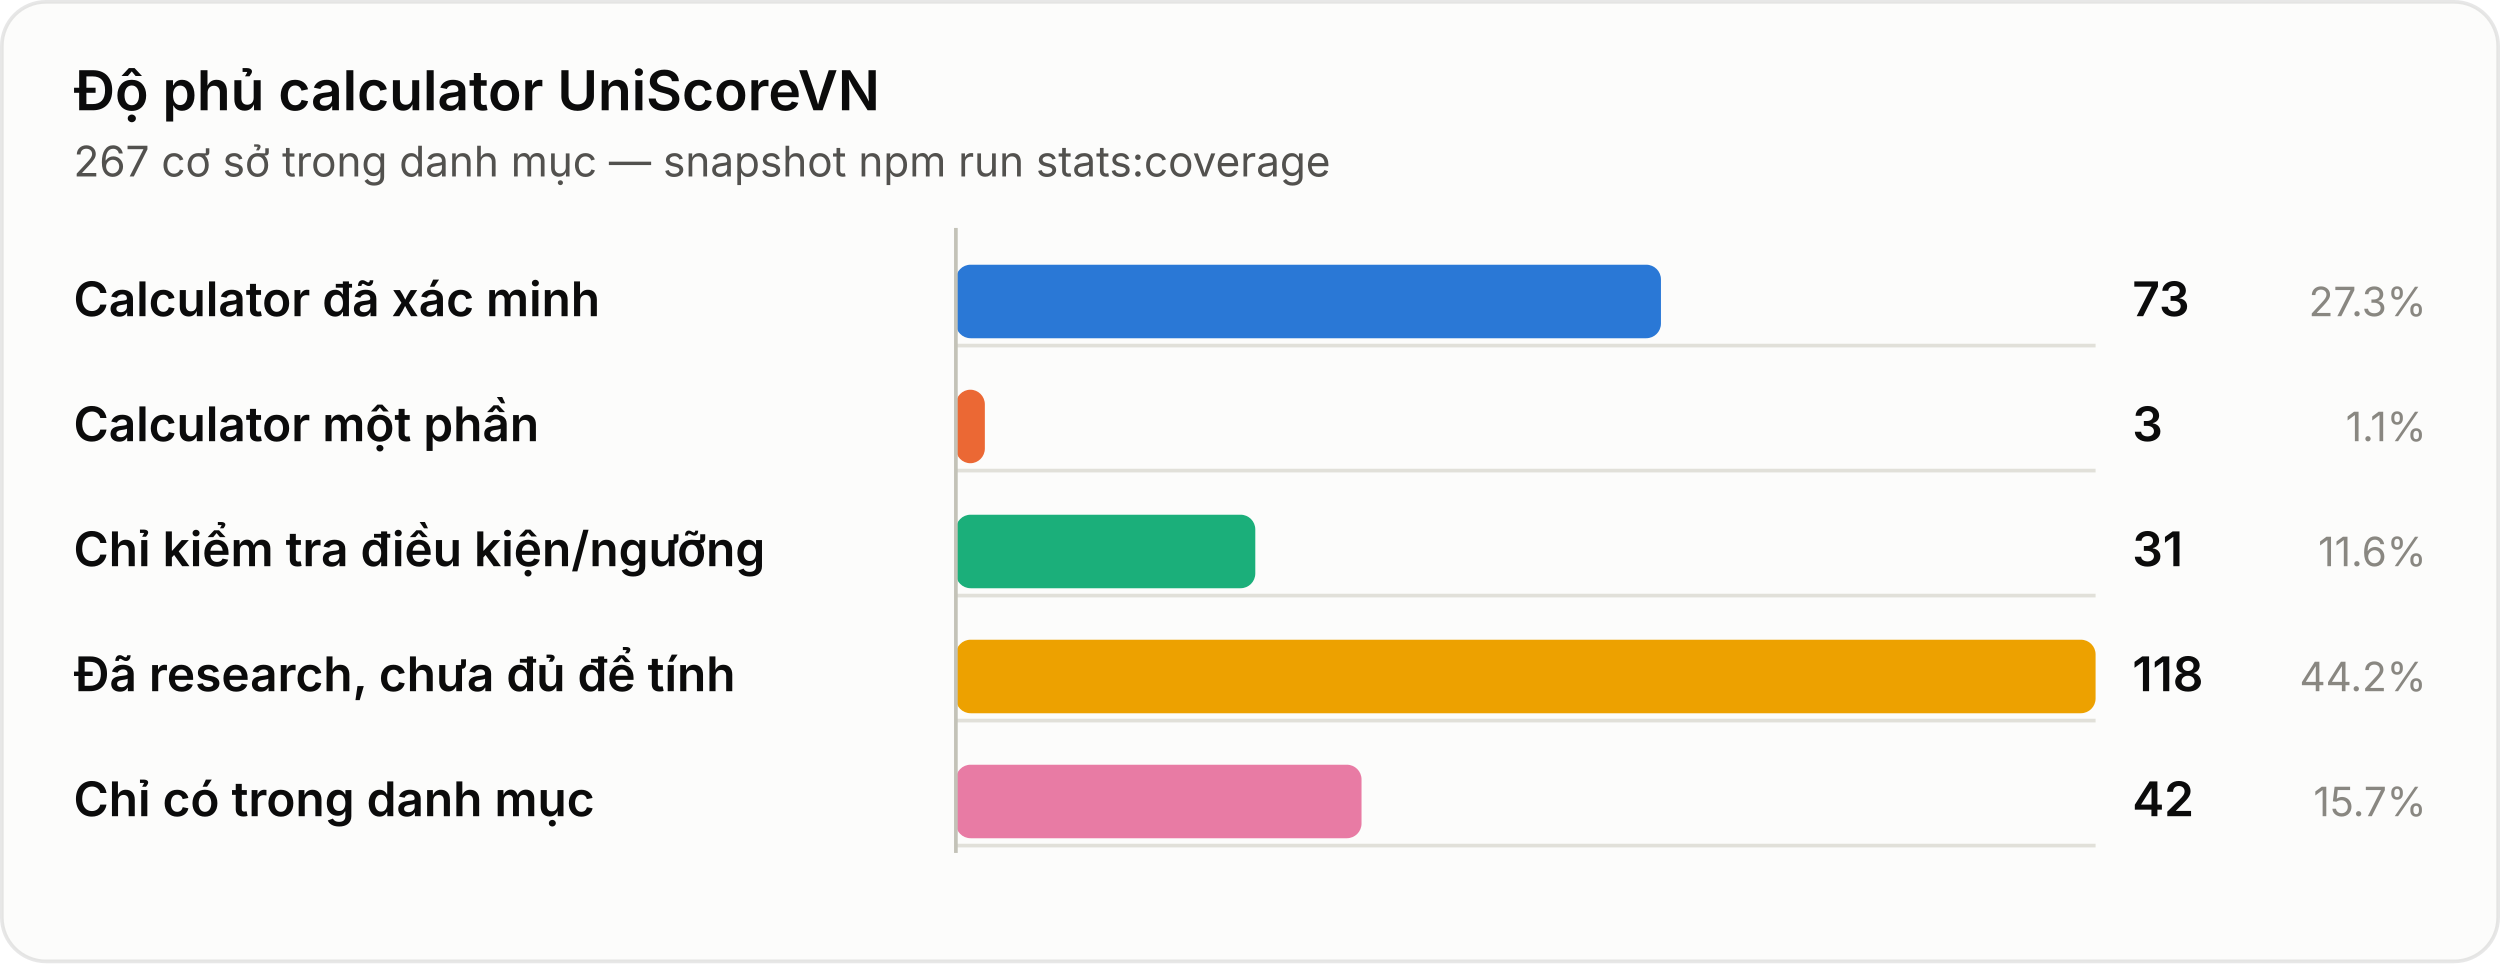
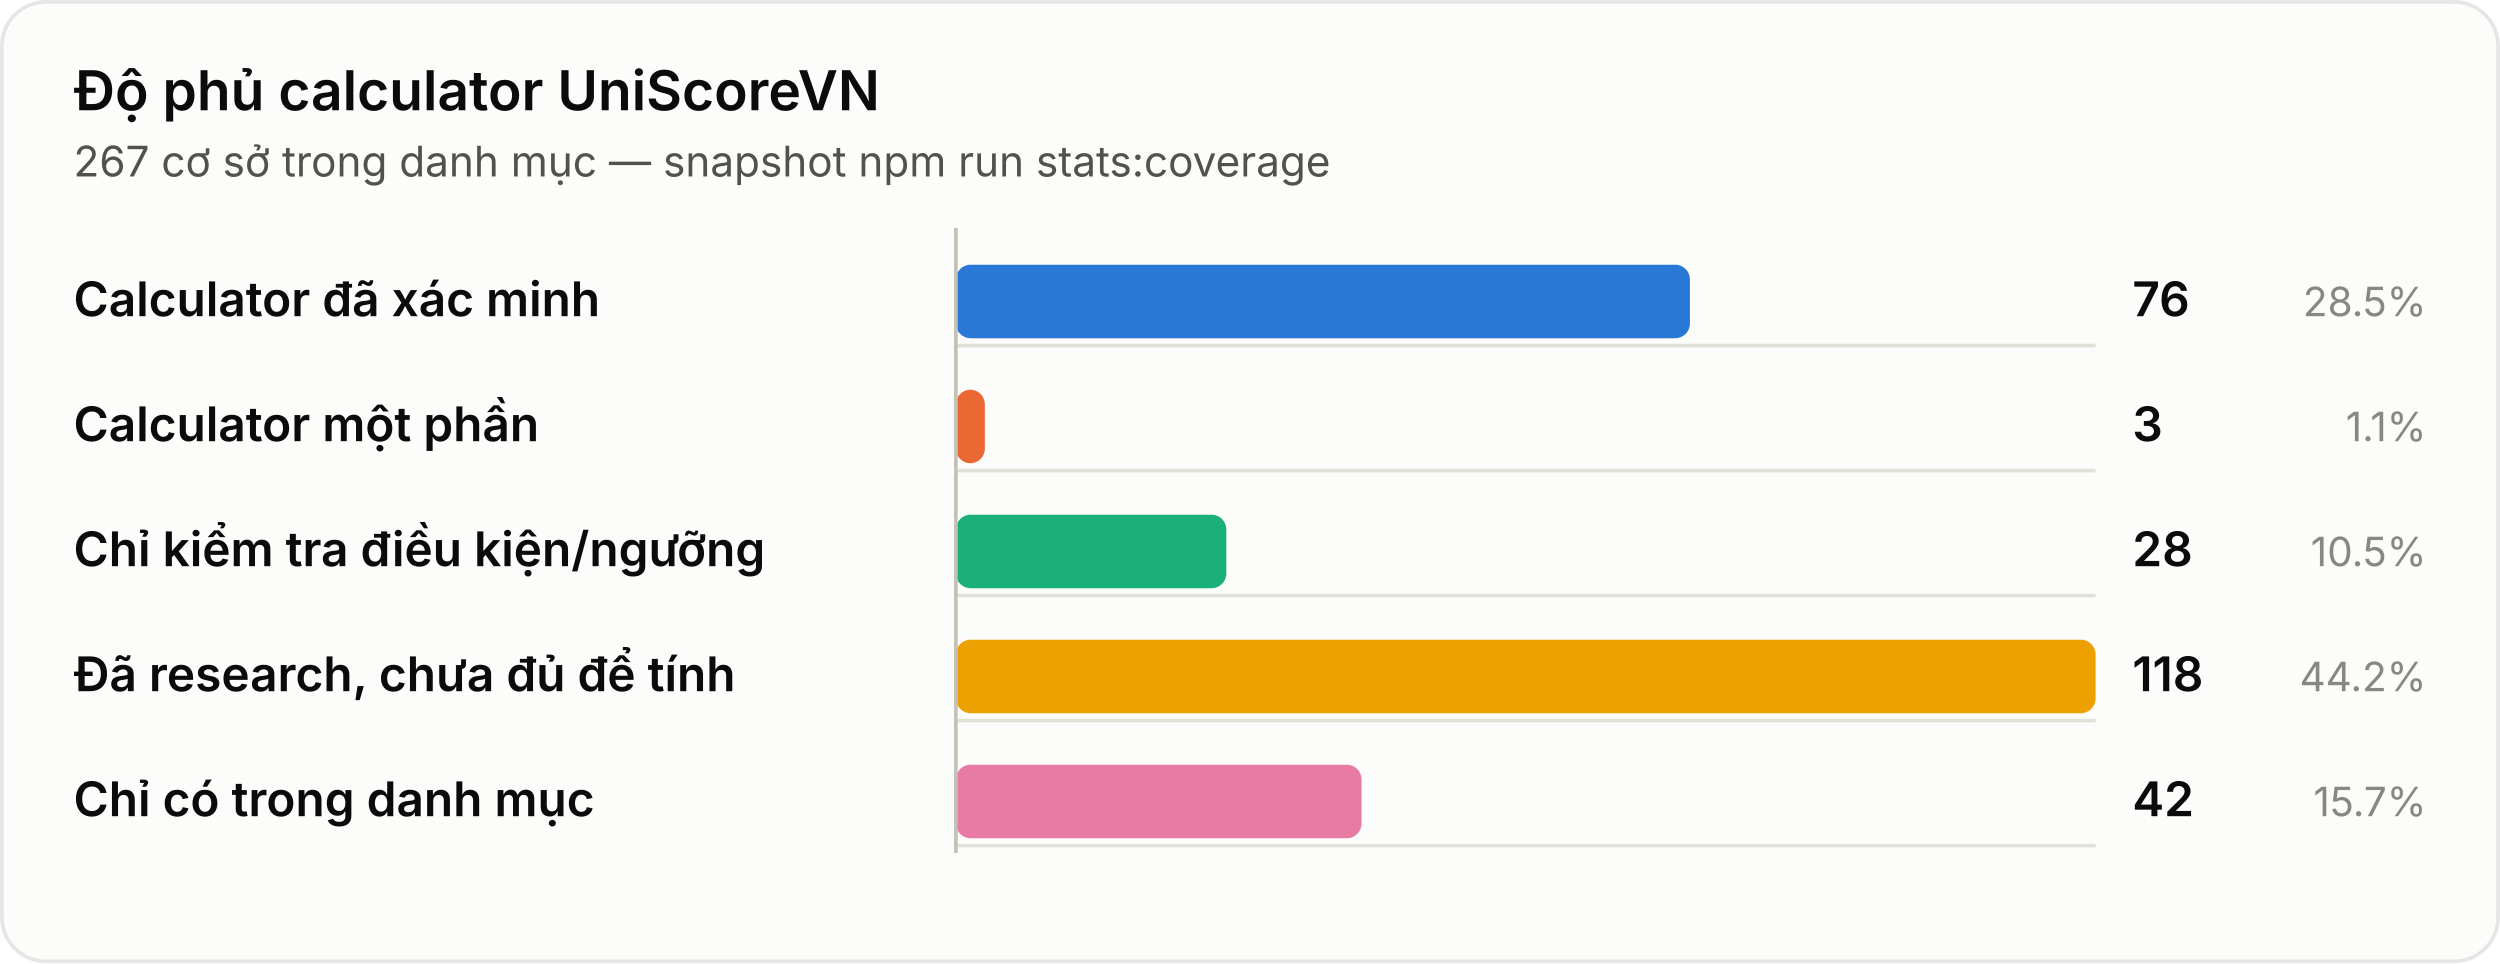
<svg xmlns="http://www.w3.org/2000/svg" width="680" height="262" viewBox="0 0 680 262" font-family="system-ui, -apple-system, Segoe UI, sans-serif">
  <rect x="0.5" y="0.5" width="679" height="261" rx="12" fill="#fcfcfb" stroke="rgba(11,11,11,0.10)" />
  <text x="20" y="30" font-size="15" font-weight="600" fill="#0b0b0b">Độ phủ calculator UniScoreVN</text>
  <text x="20" y="48" font-size="11.5" fill="#52514e">267 cơ sở trong danh mục — snapshot npm run stats:coverage</text>
  <g transform="translate(20, 10)">
    <text x="0" y="76" font-size="13" font-weight="600" fill="#0b0b0b">Calculator đã xác minh</text>
    <line x1="240" y1="84" x2="550" y2="84" stroke="#e1e0d9" stroke-width="1" />
-     <rect x="240" y="62" width="191.78" height="20" rx="4" fill="#2a78d6" />
-     <text x="560" y="76" font-size="13" font-weight="600" fill="#0b0b0b" text-anchor="start">73</text>
-     <text x="640" y="76" font-size="11" fill="#898781" text-anchor="end">27.3%</text>
+     <rect x="240" y="62" width="199.661" height="20" rx="4" fill="#2a78d6" />
+     <text x="560" y="76" font-size="13" font-weight="600" fill="#0b0b0b" text-anchor="start">76</text>
+     <text x="640" y="76" font-size="11" fill="#898781" text-anchor="end">28.5%</text>
    <text x="0" y="110" font-size="13" font-weight="600" fill="#0b0b0b">Calculator một phần</text>
    <line x1="240" y1="118" x2="550" y2="118" stroke="#e1e0d9" stroke-width="1" />
    <rect x="240" y="96" width="7.881" height="20" rx="4" fill="#eb6834" />
    <text x="560" y="110" font-size="13" font-weight="600" fill="#0b0b0b" text-anchor="start">3</text>
    <text x="640" y="110" font-size="11" fill="#898781" text-anchor="end">1.1%</text>
    <text x="0" y="144" font-size="13" font-weight="600" fill="#0b0b0b">Chỉ kiểm tra điều kiện/ngưỡng</text>
    <line x1="240" y1="152" x2="550" y2="152" stroke="#e1e0d9" stroke-width="1" />
-     <rect x="240" y="130" width="81.441" height="20" rx="4" fill="#1baf7a" />
-     <text x="560" y="144" font-size="13" font-weight="600" fill="#0b0b0b" text-anchor="start">31</text>
-     <text x="640" y="144" font-size="11" fill="#898781" text-anchor="end">11.6%</text>
+     <rect x="240" y="130" width="73.559" height="20" rx="4" fill="#1baf7a" />
+     <text x="560" y="144" font-size="13" font-weight="600" fill="#0b0b0b" text-anchor="start">28</text>
+     <text x="640" y="144" font-size="11" fill="#898781" text-anchor="end">10.5%</text>
    <text x="0" y="178" font-size="13" font-weight="600" fill="#0b0b0b">Đã research, chưa đủ để tính</text>
    <line x1="240" y1="186" x2="550" y2="186" stroke="#e1e0d9" stroke-width="1" />
    <rect x="240" y="164" width="310" height="20" rx="4" fill="#eda100" />
    <text x="560" y="178" font-size="13" font-weight="600" fill="#0b0b0b" text-anchor="start">118</text>
    <text x="640" y="178" font-size="11" fill="#898781" text-anchor="end">44.2%</text>
    <text x="0" y="212" font-size="13" font-weight="600" fill="#0b0b0b">Chỉ có trong danh mục</text>
    <line x1="240" y1="220" x2="550" y2="220" stroke="#e1e0d9" stroke-width="1" />
    <rect x="240" y="198" width="110.339" height="20" rx="4" fill="#e87ba4" />
    <text x="560" y="212" font-size="13" font-weight="600" fill="#0b0b0b" text-anchor="start">42</text>
    <text x="640" y="212" font-size="11" fill="#898781" text-anchor="end">15.7%</text>
    <line x1="240" y1="52" x2="240" y2="222" stroke="#c3c2b7" stroke-width="1" />
  </g>
</svg>
